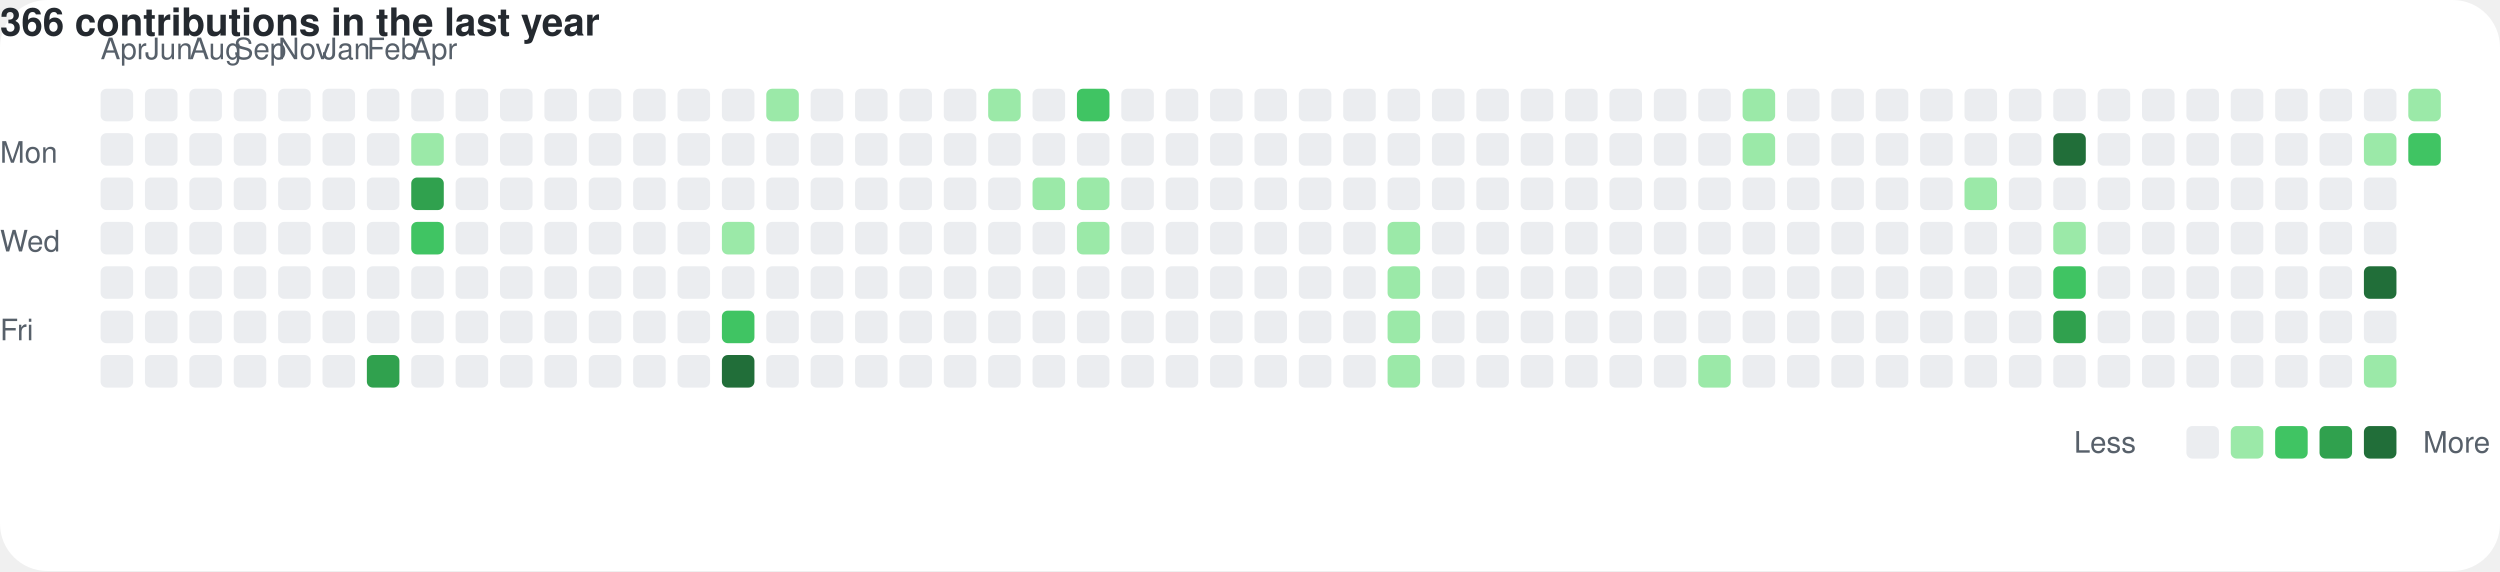
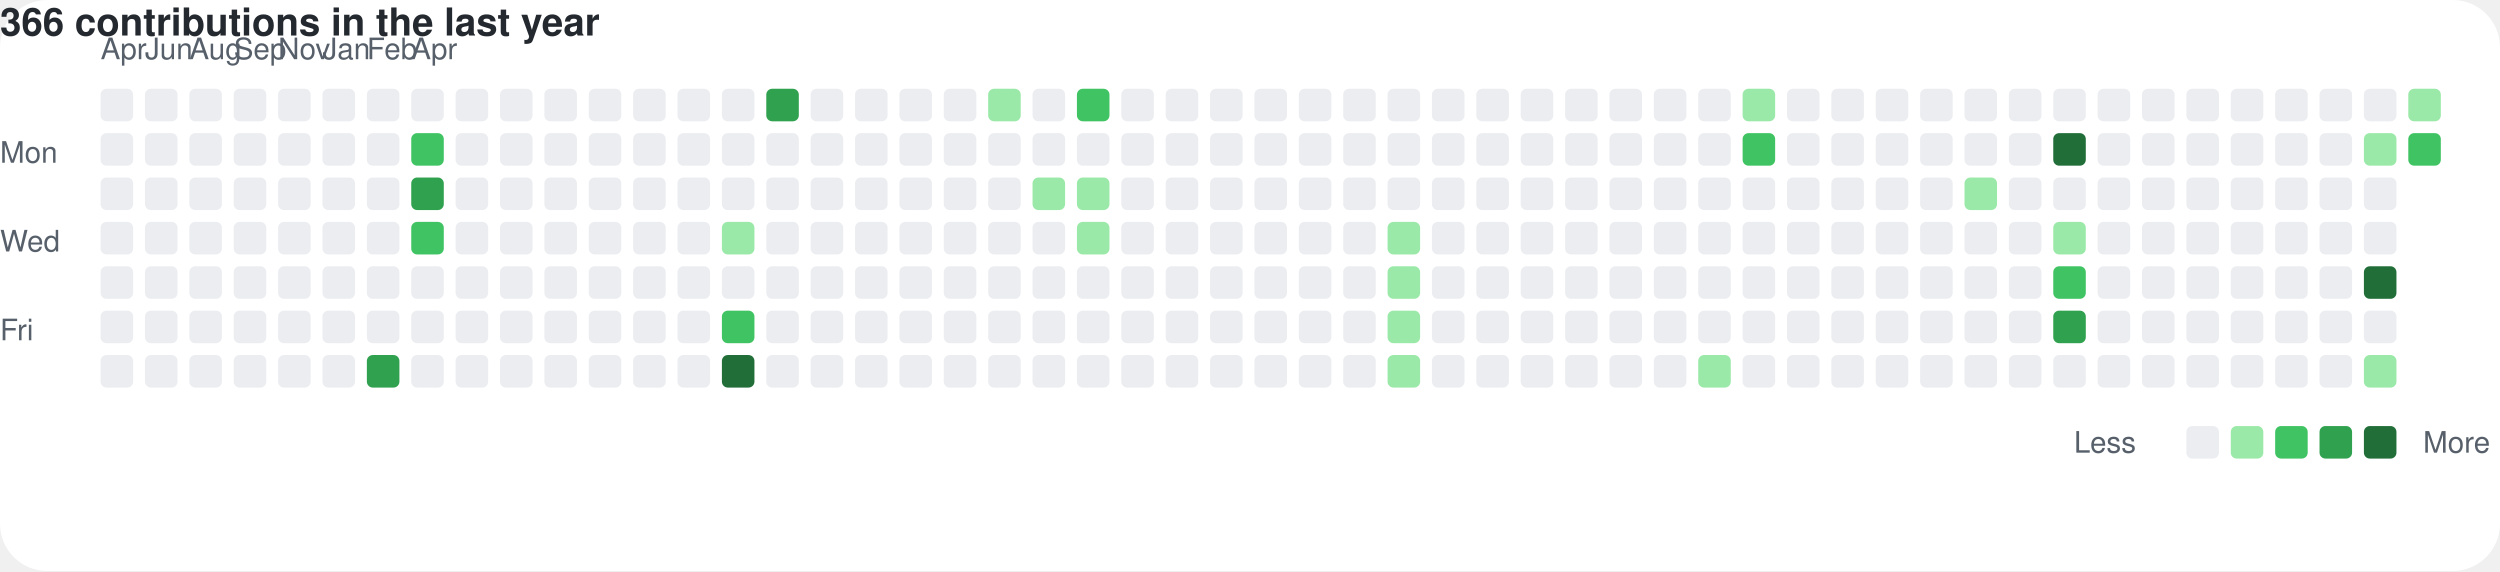
<svg xmlns="http://www.w3.org/2000/svg" width="845" height="193" viewBox="0 0 845 193" role="img" aria-label="TobeMagic GitHub contributions heatmap">
  <rect width="845" height="193" rx="16" fill="#ffffff" />
  <text x="0" y="12" fill="#24292f" font-size="13" font-weight="600" font-family="system-ui, -apple-system, BlinkMacSystemFont, Segoe UI, Helvetica, Arial, sans-serif">366 contributions in the last year</text>
  <text x="34" y="20" fill="#57606a" font-size="10" font-family="system-ui, -apple-system, BlinkMacSystemFont, Segoe UI, Helvetica, Arial, sans-serif">Apr</text>
  <text x="49" y="20" fill="#57606a" font-size="10" font-family="system-ui, -apple-system, BlinkMacSystemFont, Segoe UI, Helvetica, Arial, sans-serif">Jun</text>
  <text x="64" y="20" fill="#57606a" font-size="10" font-family="system-ui, -apple-system, BlinkMacSystemFont, Segoe UI, Helvetica, Arial, sans-serif">Aug</text>
  <text x="79" y="20" fill="#57606a" font-size="10" font-family="system-ui, -apple-system, BlinkMacSystemFont, Segoe UI, Helvetica, Arial, sans-serif">Sep</text>
  <text x="94" y="20" fill="#57606a" font-size="10" font-family="system-ui, -apple-system, BlinkMacSystemFont, Segoe UI, Helvetica, Arial, sans-serif">Nov</text>
  <text x="109" y="20" fill="#57606a" font-size="10" font-family="system-ui, -apple-system, BlinkMacSystemFont, Segoe UI, Helvetica, Arial, sans-serif">Jan</text>
  <text x="124" y="20" fill="#57606a" font-size="10" font-family="system-ui, -apple-system, BlinkMacSystemFont, Segoe UI, Helvetica, Arial, sans-serif">Feb</text>
  <text x="139" y="20" fill="#57606a" font-size="10" font-family="system-ui, -apple-system, BlinkMacSystemFont, Segoe UI, Helvetica, Arial, sans-serif">Apr</text>
  <text x="0" y="55" fill="#57606a" font-size="10" font-family="system-ui, -apple-system, BlinkMacSystemFont, Segoe UI, Helvetica, Arial, sans-serif">Mon</text>
  <text x="0" y="85" fill="#57606a" font-size="10" font-family="system-ui, -apple-system, BlinkMacSystemFont, Segoe UI, Helvetica, Arial, sans-serif">Wed</text>
  <text x="0" y="115" fill="#57606a" font-size="10" font-family="system-ui, -apple-system, BlinkMacSystemFont, Segoe UI, Helvetica, Arial, sans-serif">Fri</text>
  <rect x="34" y="30" width="11" height="11" rx="2" fill="#ebedf0">
  </rect>
  <rect x="34" y="45" width="11" height="11" rx="2" fill="#ebedf0">
  </rect>
  <rect x="34" y="60" width="11" height="11" rx="2" fill="#ebedf0">
  </rect>
  <rect x="34" y="75" width="11" height="11" rx="2" fill="#ebedf0">
  </rect>
  <rect x="34" y="90" width="11" height="11" rx="2" fill="#ebedf0">
  </rect>
  <rect x="34" y="105" width="11" height="11" rx="2" fill="#ebedf0">
  </rect>
  <rect x="34" y="120" width="11" height="11" rx="2" fill="#ebedf0">
  </rect>
  <rect x="49" y="30" width="11" height="11" rx="2" fill="#ebedf0">
  </rect>
  <rect x="49" y="45" width="11" height="11" rx="2" fill="#ebedf0">
  </rect>
  <rect x="49" y="60" width="11" height="11" rx="2" fill="#ebedf0">
  </rect>
  <rect x="49" y="75" width="11" height="11" rx="2" fill="#ebedf0">
  </rect>
  <rect x="49" y="90" width="11" height="11" rx="2" fill="#ebedf0">
  </rect>
  <rect x="49" y="105" width="11" height="11" rx="2" fill="#ebedf0">
  </rect>
  <rect x="49" y="120" width="11" height="11" rx="2" fill="#ebedf0">
  </rect>
  <rect x="64" y="30" width="11" height="11" rx="2" fill="#ebedf0">
  </rect>
  <rect x="64" y="45" width="11" height="11" rx="2" fill="#ebedf0">
  </rect>
  <rect x="64" y="60" width="11" height="11" rx="2" fill="#ebedf0">
  </rect>
  <rect x="64" y="75" width="11" height="11" rx="2" fill="#ebedf0">
  </rect>
  <rect x="64" y="90" width="11" height="11" rx="2" fill="#ebedf0">
  </rect>
  <rect x="64" y="105" width="11" height="11" rx="2" fill="#ebedf0">
  </rect>
  <rect x="64" y="120" width="11" height="11" rx="2" fill="#ebedf0">
  </rect>
  <rect x="79" y="30" width="11" height="11" rx="2" fill="#ebedf0">
  </rect>
  <rect x="79" y="45" width="11" height="11" rx="2" fill="#ebedf0">
  </rect>
  <rect x="79" y="60" width="11" height="11" rx="2" fill="#ebedf0">
  </rect>
  <rect x="79" y="75" width="11" height="11" rx="2" fill="#ebedf0">
  </rect>
  <rect x="79" y="90" width="11" height="11" rx="2" fill="#ebedf0">
  </rect>
  <rect x="79" y="105" width="11" height="11" rx="2" fill="#ebedf0">
  </rect>
  <rect x="79" y="120" width="11" height="11" rx="2" fill="#ebedf0">
  </rect>
  <rect x="94" y="30" width="11" height="11" rx="2" fill="#ebedf0">
  </rect>
  <rect x="94" y="45" width="11" height="11" rx="2" fill="#ebedf0">
  </rect>
  <rect x="94" y="60" width="11" height="11" rx="2" fill="#ebedf0">
  </rect>
  <rect x="94" y="75" width="11" height="11" rx="2" fill="#ebedf0">
  </rect>
  <rect x="94" y="90" width="11" height="11" rx="2" fill="#ebedf0">
  </rect>
  <rect x="94" y="105" width="11" height="11" rx="2" fill="#ebedf0">
  </rect>
  <rect x="94" y="120" width="11" height="11" rx="2" fill="#ebedf0">
  </rect>
  <rect x="109" y="30" width="11" height="11" rx="2" fill="#ebedf0">
  </rect>
  <rect x="109" y="45" width="11" height="11" rx="2" fill="#ebedf0">
  </rect>
  <rect x="109" y="60" width="11" height="11" rx="2" fill="#ebedf0">
  </rect>
  <rect x="109" y="75" width="11" height="11" rx="2" fill="#ebedf0">
  </rect>
  <rect x="109" y="90" width="11" height="11" rx="2" fill="#ebedf0">
  </rect>
  <rect x="109" y="105" width="11" height="11" rx="2" fill="#ebedf0">
  </rect>
  <rect x="109" y="120" width="11" height="11" rx="2" fill="#ebedf0">
  </rect>
  <rect x="124" y="30" width="11" height="11" rx="2" fill="#ebedf0">
  </rect>
  <rect x="124" y="45" width="11" height="11" rx="2" fill="#ebedf0">
  </rect>
  <rect x="124" y="60" width="11" height="11" rx="2" fill="#ebedf0">
  </rect>
  <rect x="124" y="75" width="11" height="11" rx="2" fill="#ebedf0">
  </rect>
  <rect x="124" y="90" width="11" height="11" rx="2" fill="#ebedf0">
  </rect>
  <rect x="124" y="105" width="11" height="11" rx="2" fill="#ebedf0">
  </rect>
  <rect x="124" y="120" width="11" height="11" rx="2" fill="#30a14e">
  </rect>
  <rect x="139" y="30" width="11" height="11" rx="2" fill="#ebedf0">
  </rect>
-   <rect x="139" y="45" width="11" height="11" rx="2" fill="#9be9a8">
+   <rect x="139" y="45" width="11" height="11" rx="2" fill="#40c463">
  </rect>
  <rect x="139" y="60" width="11" height="11" rx="2" fill="#30a14e">
  </rect>
  <rect x="139" y="75" width="11" height="11" rx="2" fill="#40c463">
  </rect>
  <rect x="139" y="90" width="11" height="11" rx="2" fill="#ebedf0">
  </rect>
  <rect x="139" y="105" width="11" height="11" rx="2" fill="#ebedf0">
  </rect>
  <rect x="139" y="120" width="11" height="11" rx="2" fill="#ebedf0">
  </rect>
  <rect x="154" y="30" width="11" height="11" rx="2" fill="#ebedf0">
  </rect>
  <rect x="154" y="45" width="11" height="11" rx="2" fill="#ebedf0">
  </rect>
  <rect x="154" y="60" width="11" height="11" rx="2" fill="#ebedf0">
  </rect>
  <rect x="154" y="75" width="11" height="11" rx="2" fill="#ebedf0">
  </rect>
  <rect x="154" y="90" width="11" height="11" rx="2" fill="#ebedf0">
  </rect>
  <rect x="154" y="105" width="11" height="11" rx="2" fill="#ebedf0">
  </rect>
  <rect x="154" y="120" width="11" height="11" rx="2" fill="#ebedf0">
  </rect>
  <rect x="169" y="30" width="11" height="11" rx="2" fill="#ebedf0">
  </rect>
  <rect x="169" y="45" width="11" height="11" rx="2" fill="#ebedf0">
  </rect>
  <rect x="169" y="60" width="11" height="11" rx="2" fill="#ebedf0">
  </rect>
  <rect x="169" y="75" width="11" height="11" rx="2" fill="#ebedf0">
  </rect>
  <rect x="169" y="90" width="11" height="11" rx="2" fill="#ebedf0">
  </rect>
  <rect x="169" y="105" width="11" height="11" rx="2" fill="#ebedf0">
  </rect>
  <rect x="169" y="120" width="11" height="11" rx="2" fill="#ebedf0">
  </rect>
  <rect x="184" y="30" width="11" height="11" rx="2" fill="#ebedf0">
  </rect>
  <rect x="184" y="45" width="11" height="11" rx="2" fill="#ebedf0">
  </rect>
  <rect x="184" y="60" width="11" height="11" rx="2" fill="#ebedf0">
  </rect>
  <rect x="184" y="75" width="11" height="11" rx="2" fill="#ebedf0">
  </rect>
  <rect x="184" y="90" width="11" height="11" rx="2" fill="#ebedf0">
  </rect>
  <rect x="184" y="105" width="11" height="11" rx="2" fill="#ebedf0">
  </rect>
  <rect x="184" y="120" width="11" height="11" rx="2" fill="#ebedf0">
  </rect>
  <rect x="199" y="30" width="11" height="11" rx="2" fill="#ebedf0">
  </rect>
  <rect x="199" y="45" width="11" height="11" rx="2" fill="#ebedf0">
  </rect>
  <rect x="199" y="60" width="11" height="11" rx="2" fill="#ebedf0">
  </rect>
  <rect x="199" y="75" width="11" height="11" rx="2" fill="#ebedf0">
  </rect>
  <rect x="199" y="90" width="11" height="11" rx="2" fill="#ebedf0">
  </rect>
  <rect x="199" y="105" width="11" height="11" rx="2" fill="#ebedf0">
  </rect>
  <rect x="199" y="120" width="11" height="11" rx="2" fill="#ebedf0">
  </rect>
  <rect x="214" y="30" width="11" height="11" rx="2" fill="#ebedf0">
  </rect>
  <rect x="214" y="45" width="11" height="11" rx="2" fill="#ebedf0">
  </rect>
  <rect x="214" y="60" width="11" height="11" rx="2" fill="#ebedf0">
  </rect>
  <rect x="214" y="75" width="11" height="11" rx="2" fill="#ebedf0">
  </rect>
  <rect x="214" y="90" width="11" height="11" rx="2" fill="#ebedf0">
  </rect>
  <rect x="214" y="105" width="11" height="11" rx="2" fill="#ebedf0">
  </rect>
  <rect x="214" y="120" width="11" height="11" rx="2" fill="#ebedf0">
  </rect>
  <rect x="229" y="30" width="11" height="11" rx="2" fill="#ebedf0">
  </rect>
  <rect x="229" y="45" width="11" height="11" rx="2" fill="#ebedf0">
  </rect>
  <rect x="229" y="60" width="11" height="11" rx="2" fill="#ebedf0">
  </rect>
  <rect x="229" y="75" width="11" height="11" rx="2" fill="#ebedf0">
  </rect>
  <rect x="229" y="90" width="11" height="11" rx="2" fill="#ebedf0">
  </rect>
  <rect x="229" y="105" width="11" height="11" rx="2" fill="#ebedf0">
  </rect>
  <rect x="229" y="120" width="11" height="11" rx="2" fill="#ebedf0">
  </rect>
  <rect x="244" y="30" width="11" height="11" rx="2" fill="#ebedf0">
  </rect>
  <rect x="244" y="45" width="11" height="11" rx="2" fill="#ebedf0">
  </rect>
  <rect x="244" y="60" width="11" height="11" rx="2" fill="#ebedf0">
  </rect>
  <rect x="244" y="75" width="11" height="11" rx="2" fill="#9be9a8">
  </rect>
  <rect x="244" y="90" width="11" height="11" rx="2" fill="#ebedf0">
  </rect>
  <rect x="244" y="105" width="11" height="11" rx="2" fill="#40c463">
  </rect>
  <rect x="244" y="120" width="11" height="11" rx="2" fill="#216e39">
  </rect>
-   <rect x="259" y="30" width="11" height="11" rx="2" fill="#9be9a8">
+   <rect x="259" y="30" width="11" height="11" rx="2" fill="#30a14e">
  </rect>
  <rect x="259" y="45" width="11" height="11" rx="2" fill="#ebedf0">
  </rect>
  <rect x="259" y="60" width="11" height="11" rx="2" fill="#ebedf0">
  </rect>
  <rect x="259" y="75" width="11" height="11" rx="2" fill="#ebedf0">
  </rect>
  <rect x="259" y="90" width="11" height="11" rx="2" fill="#ebedf0">
  </rect>
  <rect x="259" y="105" width="11" height="11" rx="2" fill="#ebedf0">
  </rect>
  <rect x="259" y="120" width="11" height="11" rx="2" fill="#ebedf0">
  </rect>
  <rect x="274" y="30" width="11" height="11" rx="2" fill="#ebedf0">
  </rect>
  <rect x="274" y="45" width="11" height="11" rx="2" fill="#ebedf0">
  </rect>
  <rect x="274" y="60" width="11" height="11" rx="2" fill="#ebedf0">
  </rect>
  <rect x="274" y="75" width="11" height="11" rx="2" fill="#ebedf0">
  </rect>
  <rect x="274" y="90" width="11" height="11" rx="2" fill="#ebedf0">
  </rect>
  <rect x="274" y="105" width="11" height="11" rx="2" fill="#ebedf0">
  </rect>
  <rect x="274" y="120" width="11" height="11" rx="2" fill="#ebedf0">
  </rect>
  <rect x="289" y="30" width="11" height="11" rx="2" fill="#ebedf0">
  </rect>
  <rect x="289" y="45" width="11" height="11" rx="2" fill="#ebedf0">
  </rect>
  <rect x="289" y="60" width="11" height="11" rx="2" fill="#ebedf0">
  </rect>
  <rect x="289" y="75" width="11" height="11" rx="2" fill="#ebedf0">
  </rect>
  <rect x="289" y="90" width="11" height="11" rx="2" fill="#ebedf0">
  </rect>
  <rect x="289" y="105" width="11" height="11" rx="2" fill="#ebedf0">
  </rect>
  <rect x="289" y="120" width="11" height="11" rx="2" fill="#ebedf0">
  </rect>
  <rect x="304" y="30" width="11" height="11" rx="2" fill="#ebedf0">
  </rect>
  <rect x="304" y="45" width="11" height="11" rx="2" fill="#ebedf0">
  </rect>
  <rect x="304" y="60" width="11" height="11" rx="2" fill="#ebedf0">
  </rect>
  <rect x="304" y="75" width="11" height="11" rx="2" fill="#ebedf0">
  </rect>
  <rect x="304" y="90" width="11" height="11" rx="2" fill="#ebedf0">
  </rect>
  <rect x="304" y="105" width="11" height="11" rx="2" fill="#ebedf0">
  </rect>
  <rect x="304" y="120" width="11" height="11" rx="2" fill="#ebedf0">
  </rect>
  <rect x="319" y="30" width="11" height="11" rx="2" fill="#ebedf0">
  </rect>
  <rect x="319" y="45" width="11" height="11" rx="2" fill="#ebedf0">
  </rect>
  <rect x="319" y="60" width="11" height="11" rx="2" fill="#ebedf0">
  </rect>
  <rect x="319" y="75" width="11" height="11" rx="2" fill="#ebedf0">
  </rect>
  <rect x="319" y="90" width="11" height="11" rx="2" fill="#ebedf0">
  </rect>
  <rect x="319" y="105" width="11" height="11" rx="2" fill="#ebedf0">
  </rect>
  <rect x="319" y="120" width="11" height="11" rx="2" fill="#ebedf0">
  </rect>
  <rect x="334" y="30" width="11" height="11" rx="2" fill="#9be9a8">
  </rect>
  <rect x="334" y="45" width="11" height="11" rx="2" fill="#ebedf0">
  </rect>
  <rect x="334" y="60" width="11" height="11" rx="2" fill="#ebedf0">
  </rect>
  <rect x="334" y="75" width="11" height="11" rx="2" fill="#ebedf0">
  </rect>
  <rect x="334" y="90" width="11" height="11" rx="2" fill="#ebedf0">
  </rect>
  <rect x="334" y="105" width="11" height="11" rx="2" fill="#ebedf0">
  </rect>
  <rect x="334" y="120" width="11" height="11" rx="2" fill="#ebedf0">
  </rect>
  <rect x="349" y="30" width="11" height="11" rx="2" fill="#ebedf0">
  </rect>
  <rect x="349" y="45" width="11" height="11" rx="2" fill="#ebedf0">
  </rect>
  <rect x="349" y="60" width="11" height="11" rx="2" fill="#9be9a8">
  </rect>
  <rect x="349" y="75" width="11" height="11" rx="2" fill="#ebedf0">
  </rect>
  <rect x="349" y="90" width="11" height="11" rx="2" fill="#ebedf0">
  </rect>
  <rect x="349" y="105" width="11" height="11" rx="2" fill="#ebedf0">
  </rect>
  <rect x="349" y="120" width="11" height="11" rx="2" fill="#ebedf0">
  </rect>
  <rect x="364" y="30" width="11" height="11" rx="2" fill="#40c463">
  </rect>
  <rect x="364" y="45" width="11" height="11" rx="2" fill="#ebedf0">
  </rect>
  <rect x="364" y="60" width="11" height="11" rx="2" fill="#9be9a8">
  </rect>
  <rect x="364" y="75" width="11" height="11" rx="2" fill="#9be9a8">
  </rect>
  <rect x="364" y="90" width="11" height="11" rx="2" fill="#ebedf0">
  </rect>
  <rect x="364" y="105" width="11" height="11" rx="2" fill="#ebedf0">
  </rect>
  <rect x="364" y="120" width="11" height="11" rx="2" fill="#ebedf0">
  </rect>
  <rect x="379" y="30" width="11" height="11" rx="2" fill="#ebedf0">
  </rect>
  <rect x="379" y="45" width="11" height="11" rx="2" fill="#ebedf0">
  </rect>
  <rect x="379" y="60" width="11" height="11" rx="2" fill="#ebedf0">
  </rect>
  <rect x="379" y="75" width="11" height="11" rx="2" fill="#ebedf0">
  </rect>
  <rect x="379" y="90" width="11" height="11" rx="2" fill="#ebedf0">
  </rect>
  <rect x="379" y="105" width="11" height="11" rx="2" fill="#ebedf0">
  </rect>
  <rect x="379" y="120" width="11" height="11" rx="2" fill="#ebedf0">
  </rect>
  <rect x="394" y="30" width="11" height="11" rx="2" fill="#ebedf0">
  </rect>
  <rect x="394" y="45" width="11" height="11" rx="2" fill="#ebedf0">
  </rect>
  <rect x="394" y="60" width="11" height="11" rx="2" fill="#ebedf0">
  </rect>
  <rect x="394" y="75" width="11" height="11" rx="2" fill="#ebedf0">
  </rect>
  <rect x="394" y="90" width="11" height="11" rx="2" fill="#ebedf0">
  </rect>
  <rect x="394" y="105" width="11" height="11" rx="2" fill="#ebedf0">
  </rect>
  <rect x="394" y="120" width="11" height="11" rx="2" fill="#ebedf0">
  </rect>
  <rect x="409" y="30" width="11" height="11" rx="2" fill="#ebedf0">
  </rect>
  <rect x="409" y="45" width="11" height="11" rx="2" fill="#ebedf0">
  </rect>
  <rect x="409" y="60" width="11" height="11" rx="2" fill="#ebedf0">
  </rect>
  <rect x="409" y="75" width="11" height="11" rx="2" fill="#ebedf0">
  </rect>
  <rect x="409" y="90" width="11" height="11" rx="2" fill="#ebedf0">
  </rect>
  <rect x="409" y="105" width="11" height="11" rx="2" fill="#ebedf0">
  </rect>
  <rect x="409" y="120" width="11" height="11" rx="2" fill="#ebedf0">
  </rect>
  <rect x="424" y="30" width="11" height="11" rx="2" fill="#ebedf0">
  </rect>
  <rect x="424" y="45" width="11" height="11" rx="2" fill="#ebedf0">
  </rect>
  <rect x="424" y="60" width="11" height="11" rx="2" fill="#ebedf0">
  </rect>
  <rect x="424" y="75" width="11" height="11" rx="2" fill="#ebedf0">
  </rect>
  <rect x="424" y="90" width="11" height="11" rx="2" fill="#ebedf0">
  </rect>
  <rect x="424" y="105" width="11" height="11" rx="2" fill="#ebedf0">
  </rect>
  <rect x="424" y="120" width="11" height="11" rx="2" fill="#ebedf0">
  </rect>
  <rect x="439" y="30" width="11" height="11" rx="2" fill="#ebedf0">
  </rect>
  <rect x="439" y="45" width="11" height="11" rx="2" fill="#ebedf0">
  </rect>
  <rect x="439" y="60" width="11" height="11" rx="2" fill="#ebedf0">
  </rect>
  <rect x="439" y="75" width="11" height="11" rx="2" fill="#ebedf0">
  </rect>
  <rect x="439" y="90" width="11" height="11" rx="2" fill="#ebedf0">
  </rect>
  <rect x="439" y="105" width="11" height="11" rx="2" fill="#ebedf0">
  </rect>
  <rect x="439" y="120" width="11" height="11" rx="2" fill="#ebedf0">
  </rect>
  <rect x="454" y="30" width="11" height="11" rx="2" fill="#ebedf0">
  </rect>
  <rect x="454" y="45" width="11" height="11" rx="2" fill="#ebedf0">
  </rect>
  <rect x="454" y="60" width="11" height="11" rx="2" fill="#ebedf0">
  </rect>
  <rect x="454" y="75" width="11" height="11" rx="2" fill="#ebedf0">
  </rect>
  <rect x="454" y="90" width="11" height="11" rx="2" fill="#ebedf0">
  </rect>
  <rect x="454" y="105" width="11" height="11" rx="2" fill="#ebedf0">
  </rect>
  <rect x="454" y="120" width="11" height="11" rx="2" fill="#ebedf0">
  </rect>
  <rect x="469" y="30" width="11" height="11" rx="2" fill="#ebedf0">
  </rect>
  <rect x="469" y="45" width="11" height="11" rx="2" fill="#ebedf0">
  </rect>
  <rect x="469" y="60" width="11" height="11" rx="2" fill="#ebedf0">
  </rect>
  <rect x="469" y="75" width="11" height="11" rx="2" fill="#9be9a8">
  </rect>
  <rect x="469" y="90" width="11" height="11" rx="2" fill="#9be9a8">
  </rect>
  <rect x="469" y="105" width="11" height="11" rx="2" fill="#9be9a8">
  </rect>
  <rect x="469" y="120" width="11" height="11" rx="2" fill="#9be9a8">
  </rect>
  <rect x="484" y="30" width="11" height="11" rx="2" fill="#ebedf0">
  </rect>
  <rect x="484" y="45" width="11" height="11" rx="2" fill="#ebedf0">
  </rect>
  <rect x="484" y="60" width="11" height="11" rx="2" fill="#ebedf0">
  </rect>
  <rect x="484" y="75" width="11" height="11" rx="2" fill="#ebedf0">
  </rect>
  <rect x="484" y="90" width="11" height="11" rx="2" fill="#ebedf0">
  </rect>
  <rect x="484" y="105" width="11" height="11" rx="2" fill="#ebedf0">
  </rect>
  <rect x="484" y="120" width="11" height="11" rx="2" fill="#ebedf0">
  </rect>
  <rect x="499" y="30" width="11" height="11" rx="2" fill="#ebedf0">
  </rect>
  <rect x="499" y="45" width="11" height="11" rx="2" fill="#ebedf0">
  </rect>
  <rect x="499" y="60" width="11" height="11" rx="2" fill="#ebedf0">
  </rect>
  <rect x="499" y="75" width="11" height="11" rx="2" fill="#ebedf0">
  </rect>
  <rect x="499" y="90" width="11" height="11" rx="2" fill="#ebedf0">
  </rect>
  <rect x="499" y="105" width="11" height="11" rx="2" fill="#ebedf0">
  </rect>
  <rect x="499" y="120" width="11" height="11" rx="2" fill="#ebedf0">
  </rect>
  <rect x="514" y="30" width="11" height="11" rx="2" fill="#ebedf0">
  </rect>
  <rect x="514" y="45" width="11" height="11" rx="2" fill="#ebedf0">
  </rect>
  <rect x="514" y="60" width="11" height="11" rx="2" fill="#ebedf0">
  </rect>
  <rect x="514" y="75" width="11" height="11" rx="2" fill="#ebedf0">
  </rect>
  <rect x="514" y="90" width="11" height="11" rx="2" fill="#ebedf0">
  </rect>
  <rect x="514" y="105" width="11" height="11" rx="2" fill="#ebedf0">
  </rect>
  <rect x="514" y="120" width="11" height="11" rx="2" fill="#ebedf0">
  </rect>
  <rect x="529" y="30" width="11" height="11" rx="2" fill="#ebedf0">
  </rect>
  <rect x="529" y="45" width="11" height="11" rx="2" fill="#ebedf0">
  </rect>
  <rect x="529" y="60" width="11" height="11" rx="2" fill="#ebedf0">
  </rect>
  <rect x="529" y="75" width="11" height="11" rx="2" fill="#ebedf0">
  </rect>
  <rect x="529" y="90" width="11" height="11" rx="2" fill="#ebedf0">
  </rect>
  <rect x="529" y="105" width="11" height="11" rx="2" fill="#ebedf0">
  </rect>
  <rect x="529" y="120" width="11" height="11" rx="2" fill="#ebedf0">
  </rect>
  <rect x="544" y="30" width="11" height="11" rx="2" fill="#ebedf0">
  </rect>
  <rect x="544" y="45" width="11" height="11" rx="2" fill="#ebedf0">
  </rect>
  <rect x="544" y="60" width="11" height="11" rx="2" fill="#ebedf0">
  </rect>
  <rect x="544" y="75" width="11" height="11" rx="2" fill="#ebedf0">
  </rect>
  <rect x="544" y="90" width="11" height="11" rx="2" fill="#ebedf0">
  </rect>
  <rect x="544" y="105" width="11" height="11" rx="2" fill="#ebedf0">
  </rect>
  <rect x="544" y="120" width="11" height="11" rx="2" fill="#ebedf0">
  </rect>
  <rect x="559" y="30" width="11" height="11" rx="2" fill="#ebedf0">
  </rect>
  <rect x="559" y="45" width="11" height="11" rx="2" fill="#ebedf0">
  </rect>
  <rect x="559" y="60" width="11" height="11" rx="2" fill="#ebedf0">
  </rect>
  <rect x="559" y="75" width="11" height="11" rx="2" fill="#ebedf0">
  </rect>
  <rect x="559" y="90" width="11" height="11" rx="2" fill="#ebedf0">
  </rect>
  <rect x="559" y="105" width="11" height="11" rx="2" fill="#ebedf0">
  </rect>
  <rect x="559" y="120" width="11" height="11" rx="2" fill="#ebedf0">
  </rect>
  <rect x="574" y="30" width="11" height="11" rx="2" fill="#ebedf0">
  </rect>
  <rect x="574" y="45" width="11" height="11" rx="2" fill="#ebedf0">
  </rect>
  <rect x="574" y="60" width="11" height="11" rx="2" fill="#ebedf0">
  </rect>
  <rect x="574" y="75" width="11" height="11" rx="2" fill="#ebedf0">
  </rect>
  <rect x="574" y="90" width="11" height="11" rx="2" fill="#ebedf0">
  </rect>
  <rect x="574" y="105" width="11" height="11" rx="2" fill="#ebedf0">
  </rect>
  <rect x="574" y="120" width="11" height="11" rx="2" fill="#9be9a8">
  </rect>
  <rect x="589" y="30" width="11" height="11" rx="2" fill="#9be9a8">
  </rect>
-   <rect x="589" y="45" width="11" height="11" rx="2" fill="#9be9a8">
+   <rect x="589" y="45" width="11" height="11" rx="2" fill="#40c463">
  </rect>
  <rect x="589" y="60" width="11" height="11" rx="2" fill="#ebedf0">
  </rect>
  <rect x="589" y="75" width="11" height="11" rx="2" fill="#ebedf0">
  </rect>
  <rect x="589" y="90" width="11" height="11" rx="2" fill="#ebedf0">
  </rect>
  <rect x="589" y="105" width="11" height="11" rx="2" fill="#ebedf0">
  </rect>
  <rect x="589" y="120" width="11" height="11" rx="2" fill="#ebedf0">
  </rect>
  <rect x="604" y="30" width="11" height="11" rx="2" fill="#ebedf0">
  </rect>
  <rect x="604" y="45" width="11" height="11" rx="2" fill="#ebedf0">
  </rect>
  <rect x="604" y="60" width="11" height="11" rx="2" fill="#ebedf0">
  </rect>
  <rect x="604" y="75" width="11" height="11" rx="2" fill="#ebedf0">
  </rect>
  <rect x="604" y="90" width="11" height="11" rx="2" fill="#ebedf0">
  </rect>
  <rect x="604" y="105" width="11" height="11" rx="2" fill="#ebedf0">
  </rect>
  <rect x="604" y="120" width="11" height="11" rx="2" fill="#ebedf0">
  </rect>
  <rect x="619" y="30" width="11" height="11" rx="2" fill="#ebedf0">
  </rect>
  <rect x="619" y="45" width="11" height="11" rx="2" fill="#ebedf0">
  </rect>
  <rect x="619" y="60" width="11" height="11" rx="2" fill="#ebedf0">
  </rect>
  <rect x="619" y="75" width="11" height="11" rx="2" fill="#ebedf0">
  </rect>
  <rect x="619" y="90" width="11" height="11" rx="2" fill="#ebedf0">
  </rect>
  <rect x="619" y="105" width="11" height="11" rx="2" fill="#ebedf0">
  </rect>
  <rect x="619" y="120" width="11" height="11" rx="2" fill="#ebedf0">
  </rect>
  <rect x="634" y="30" width="11" height="11" rx="2" fill="#ebedf0">
  </rect>
  <rect x="634" y="45" width="11" height="11" rx="2" fill="#ebedf0">
  </rect>
  <rect x="634" y="60" width="11" height="11" rx="2" fill="#ebedf0">
  </rect>
  <rect x="634" y="75" width="11" height="11" rx="2" fill="#ebedf0">
  </rect>
  <rect x="634" y="90" width="11" height="11" rx="2" fill="#ebedf0">
  </rect>
  <rect x="634" y="105" width="11" height="11" rx="2" fill="#ebedf0">
  </rect>
  <rect x="634" y="120" width="11" height="11" rx="2" fill="#ebedf0">
  </rect>
  <rect x="649" y="30" width="11" height="11" rx="2" fill="#ebedf0">
  </rect>
  <rect x="649" y="45" width="11" height="11" rx="2" fill="#ebedf0">
  </rect>
  <rect x="649" y="60" width="11" height="11" rx="2" fill="#ebedf0">
  </rect>
  <rect x="649" y="75" width="11" height="11" rx="2" fill="#ebedf0">
  </rect>
  <rect x="649" y="90" width="11" height="11" rx="2" fill="#ebedf0">
  </rect>
  <rect x="649" y="105" width="11" height="11" rx="2" fill="#ebedf0">
  </rect>
  <rect x="649" y="120" width="11" height="11" rx="2" fill="#ebedf0">
  </rect>
  <rect x="664" y="30" width="11" height="11" rx="2" fill="#ebedf0">
  </rect>
  <rect x="664" y="45" width="11" height="11" rx="2" fill="#ebedf0">
  </rect>
  <rect x="664" y="60" width="11" height="11" rx="2" fill="#9be9a8">
  </rect>
  <rect x="664" y="75" width="11" height="11" rx="2" fill="#ebedf0">
  </rect>
  <rect x="664" y="90" width="11" height="11" rx="2" fill="#ebedf0">
  </rect>
  <rect x="664" y="105" width="11" height="11" rx="2" fill="#ebedf0">
  </rect>
  <rect x="664" y="120" width="11" height="11" rx="2" fill="#ebedf0">
  </rect>
  <rect x="679" y="30" width="11" height="11" rx="2" fill="#ebedf0">
  </rect>
  <rect x="679" y="45" width="11" height="11" rx="2" fill="#ebedf0">
  </rect>
  <rect x="679" y="60" width="11" height="11" rx="2" fill="#ebedf0">
  </rect>
  <rect x="679" y="75" width="11" height="11" rx="2" fill="#ebedf0">
  </rect>
  <rect x="679" y="90" width="11" height="11" rx="2" fill="#ebedf0">
  </rect>
  <rect x="679" y="105" width="11" height="11" rx="2" fill="#ebedf0">
  </rect>
  <rect x="679" y="120" width="11" height="11" rx="2" fill="#ebedf0">
  </rect>
  <rect x="694" y="30" width="11" height="11" rx="2" fill="#ebedf0">
  </rect>
  <rect x="694" y="45" width="11" height="11" rx="2" fill="#216e39">
  </rect>
  <rect x="694" y="60" width="11" height="11" rx="2" fill="#ebedf0">
  </rect>
  <rect x="694" y="75" width="11" height="11" rx="2" fill="#9be9a8">
  </rect>
  <rect x="694" y="90" width="11" height="11" rx="2" fill="#40c463">
  </rect>
  <rect x="694" y="105" width="11" height="11" rx="2" fill="#30a14e">
  </rect>
  <rect x="694" y="120" width="11" height="11" rx="2" fill="#ebedf0">
  </rect>
  <rect x="709" y="30" width="11" height="11" rx="2" fill="#ebedf0">
  </rect>
  <rect x="709" y="45" width="11" height="11" rx="2" fill="#ebedf0">
  </rect>
  <rect x="709" y="60" width="11" height="11" rx="2" fill="#ebedf0">
  </rect>
  <rect x="709" y="75" width="11" height="11" rx="2" fill="#ebedf0">
  </rect>
  <rect x="709" y="90" width="11" height="11" rx="2" fill="#ebedf0">
  </rect>
  <rect x="709" y="105" width="11" height="11" rx="2" fill="#ebedf0">
  </rect>
  <rect x="709" y="120" width="11" height="11" rx="2" fill="#ebedf0">
  </rect>
  <rect x="724" y="30" width="11" height="11" rx="2" fill="#ebedf0">
  </rect>
  <rect x="724" y="45" width="11" height="11" rx="2" fill="#ebedf0">
  </rect>
  <rect x="724" y="60" width="11" height="11" rx="2" fill="#ebedf0">
  </rect>
  <rect x="724" y="75" width="11" height="11" rx="2" fill="#ebedf0">
  </rect>
  <rect x="724" y="90" width="11" height="11" rx="2" fill="#ebedf0">
  </rect>
  <rect x="724" y="105" width="11" height="11" rx="2" fill="#ebedf0">
  </rect>
  <rect x="724" y="120" width="11" height="11" rx="2" fill="#ebedf0">
  </rect>
  <rect x="739" y="30" width="11" height="11" rx="2" fill="#ebedf0">
  </rect>
  <rect x="739" y="45" width="11" height="11" rx="2" fill="#ebedf0">
  </rect>
  <rect x="739" y="60" width="11" height="11" rx="2" fill="#ebedf0">
  </rect>
  <rect x="739" y="75" width="11" height="11" rx="2" fill="#ebedf0">
  </rect>
  <rect x="739" y="90" width="11" height="11" rx="2" fill="#ebedf0">
  </rect>
  <rect x="739" y="105" width="11" height="11" rx="2" fill="#ebedf0">
  </rect>
  <rect x="739" y="120" width="11" height="11" rx="2" fill="#ebedf0">
  </rect>
  <rect x="754" y="30" width="11" height="11" rx="2" fill="#ebedf0">
  </rect>
  <rect x="754" y="45" width="11" height="11" rx="2" fill="#ebedf0">
  </rect>
  <rect x="754" y="60" width="11" height="11" rx="2" fill="#ebedf0">
  </rect>
  <rect x="754" y="75" width="11" height="11" rx="2" fill="#ebedf0">
  </rect>
  <rect x="754" y="90" width="11" height="11" rx="2" fill="#ebedf0">
  </rect>
  <rect x="754" y="105" width="11" height="11" rx="2" fill="#ebedf0">
  </rect>
  <rect x="754" y="120" width="11" height="11" rx="2" fill="#ebedf0">
  </rect>
  <rect x="769" y="30" width="11" height="11" rx="2" fill="#ebedf0">
  </rect>
  <rect x="769" y="45" width="11" height="11" rx="2" fill="#ebedf0">
  </rect>
  <rect x="769" y="60" width="11" height="11" rx="2" fill="#ebedf0">
  </rect>
  <rect x="769" y="75" width="11" height="11" rx="2" fill="#ebedf0">
  </rect>
  <rect x="769" y="90" width="11" height="11" rx="2" fill="#ebedf0">
  </rect>
  <rect x="769" y="105" width="11" height="11" rx="2" fill="#ebedf0">
  </rect>
  <rect x="769" y="120" width="11" height="11" rx="2" fill="#ebedf0">
  </rect>
  <rect x="784" y="30" width="11" height="11" rx="2" fill="#ebedf0">
  </rect>
  <rect x="784" y="45" width="11" height="11" rx="2" fill="#ebedf0">
  </rect>
  <rect x="784" y="60" width="11" height="11" rx="2" fill="#ebedf0">
  </rect>
  <rect x="784" y="75" width="11" height="11" rx="2" fill="#ebedf0">
  </rect>
  <rect x="784" y="90" width="11" height="11" rx="2" fill="#ebedf0">
  </rect>
  <rect x="784" y="105" width="11" height="11" rx="2" fill="#ebedf0">
  </rect>
  <rect x="784" y="120" width="11" height="11" rx="2" fill="#ebedf0">
  </rect>
  <rect x="799" y="30" width="11" height="11" rx="2" fill="#ebedf0">
  </rect>
  <rect x="799" y="45" width="11" height="11" rx="2" fill="#9be9a8">
  </rect>
  <rect x="799" y="60" width="11" height="11" rx="2" fill="#ebedf0">
  </rect>
  <rect x="799" y="75" width="11" height="11" rx="2" fill="#ebedf0">
  </rect>
  <rect x="799" y="90" width="11" height="11" rx="2" fill="#216e39">
  </rect>
  <rect x="799" y="105" width="11" height="11" rx="2" fill="#ebedf0">
  </rect>
  <rect x="799" y="120" width="11" height="11" rx="2" fill="#9be9a8">
  </rect>
  <rect x="814" y="30" width="11" height="11" rx="2" fill="#9be9a8">
  </rect>
  <rect x="814" y="45" width="11" height="11" rx="2" fill="#40c463">
  </rect>
  <text x="701" y="153" fill="#57606a" font-size="10" font-family="system-ui, -apple-system, BlinkMacSystemFont, Segoe UI, Helvetica, Arial, sans-serif">Less</text>
  <rect x="739" y="144" width="11" height="11" rx="2" fill="#ebedf0" />
  <rect x="754" y="144" width="11" height="11" rx="2" fill="#9be9a8" />
  <rect x="769" y="144" width="11" height="11" rx="2" fill="#40c463" />
  <rect x="784" y="144" width="11" height="11" rx="2" fill="#30a14e" />
  <rect x="799" y="144" width="11" height="11" rx="2" fill="#216e39" />
  <text x="819" y="153" fill="#57606a" font-size="10" font-family="system-ui, -apple-system, BlinkMacSystemFont, Segoe UI, Helvetica, Arial, sans-serif">More</text>
</svg>
